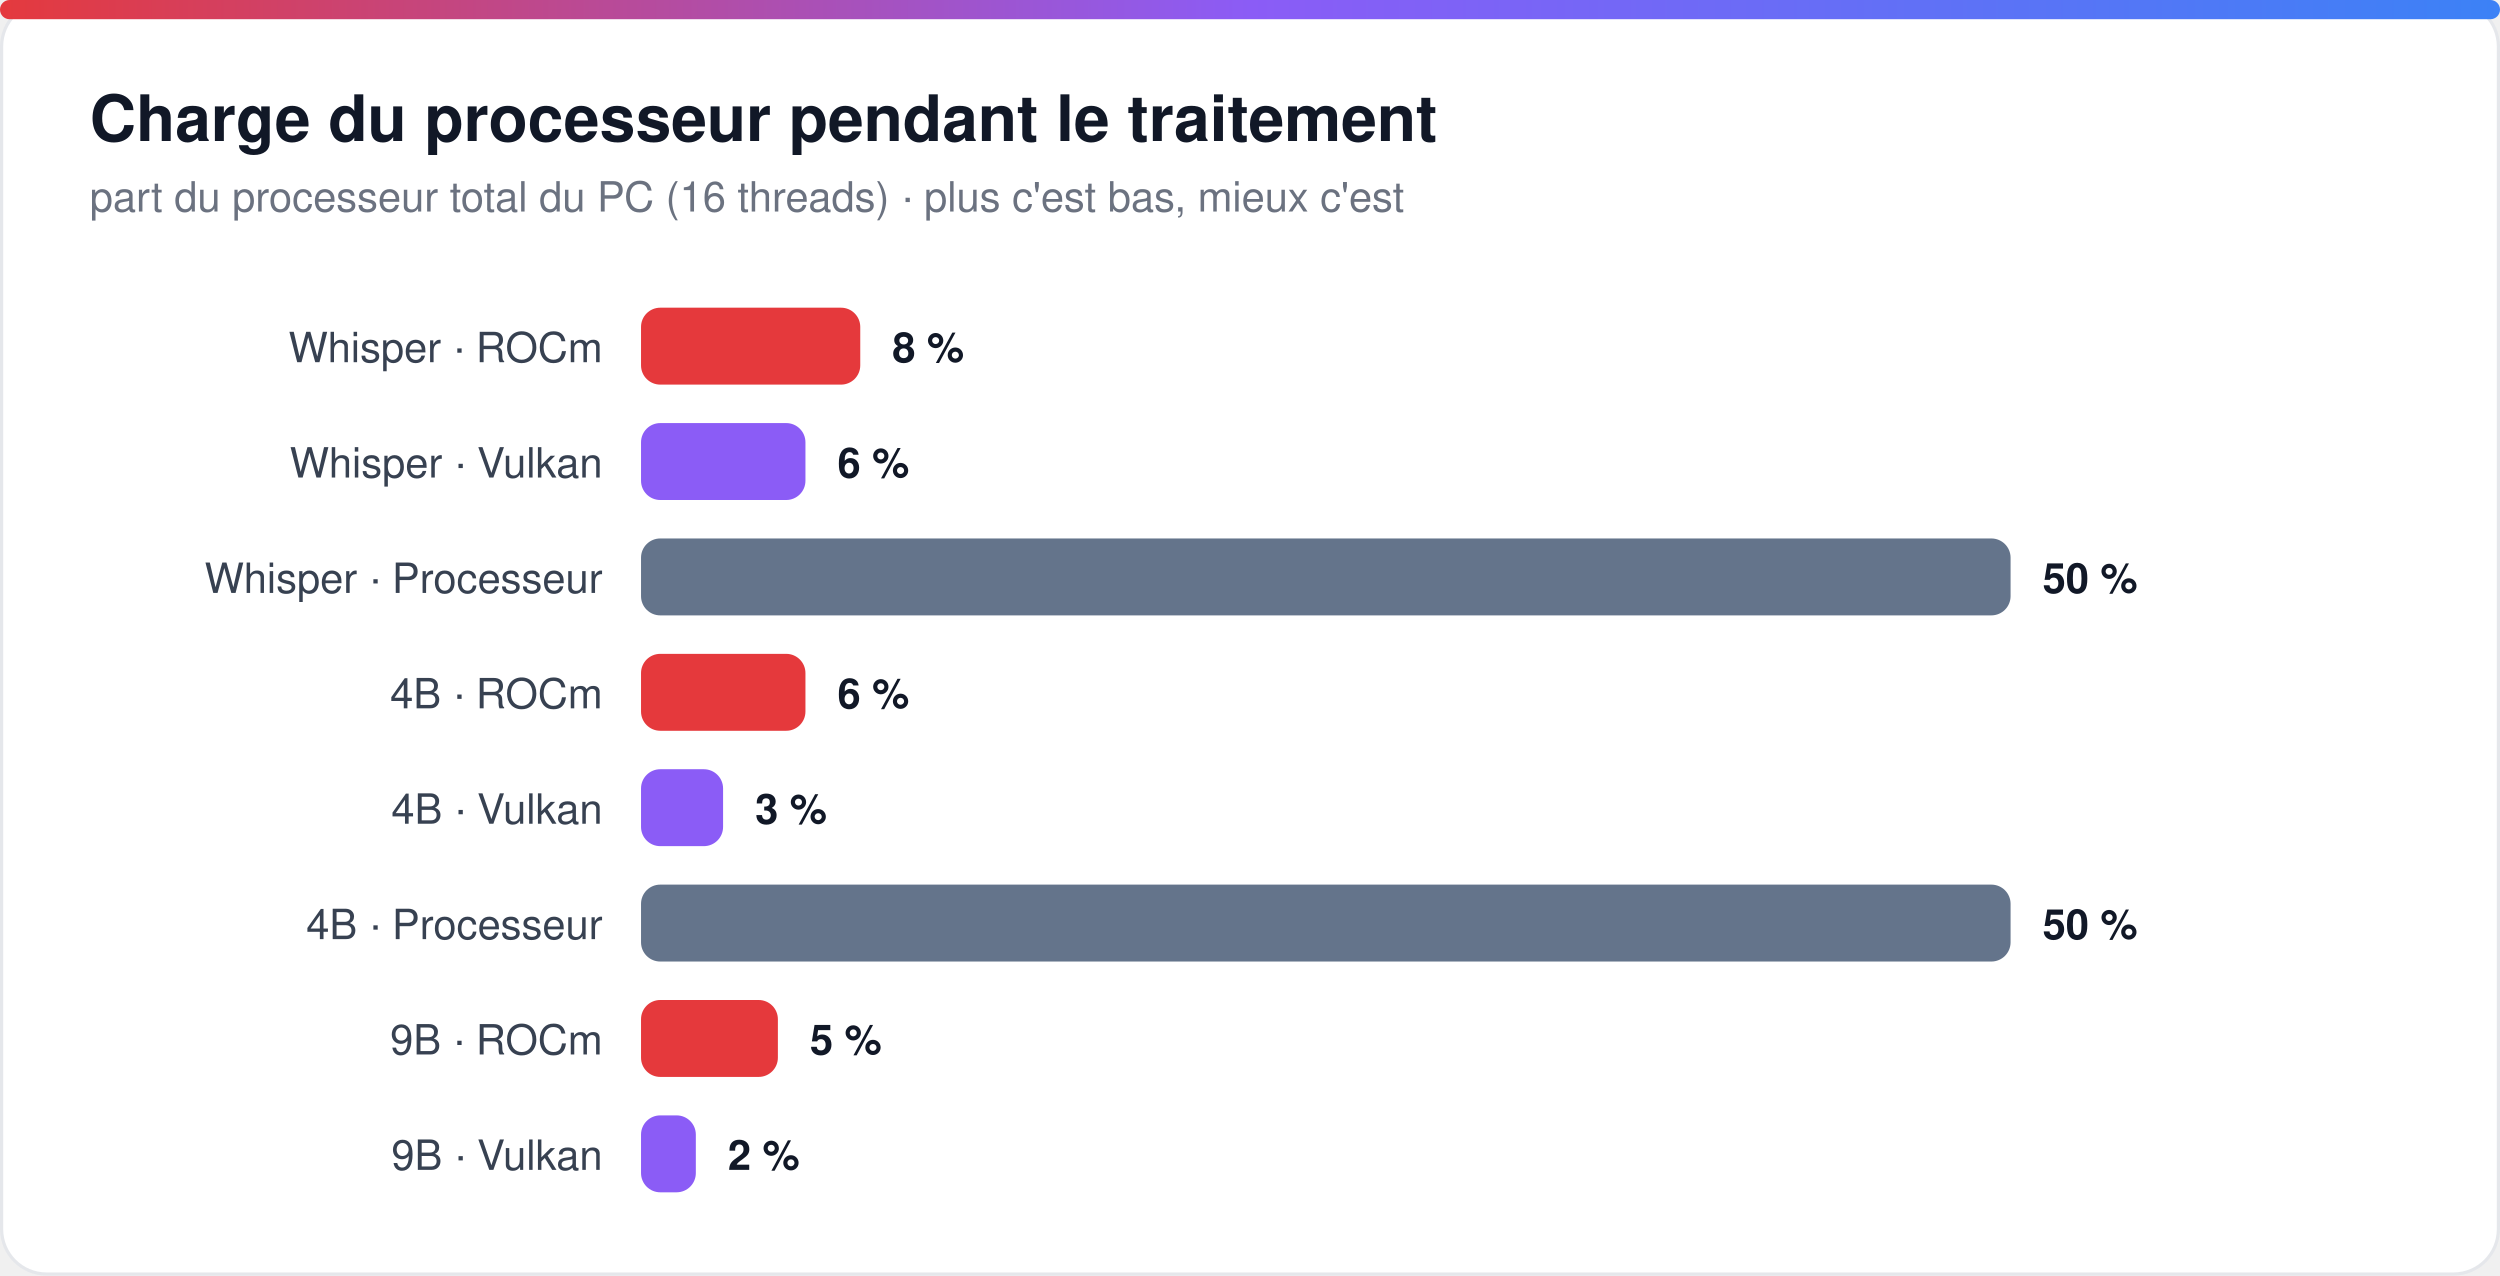
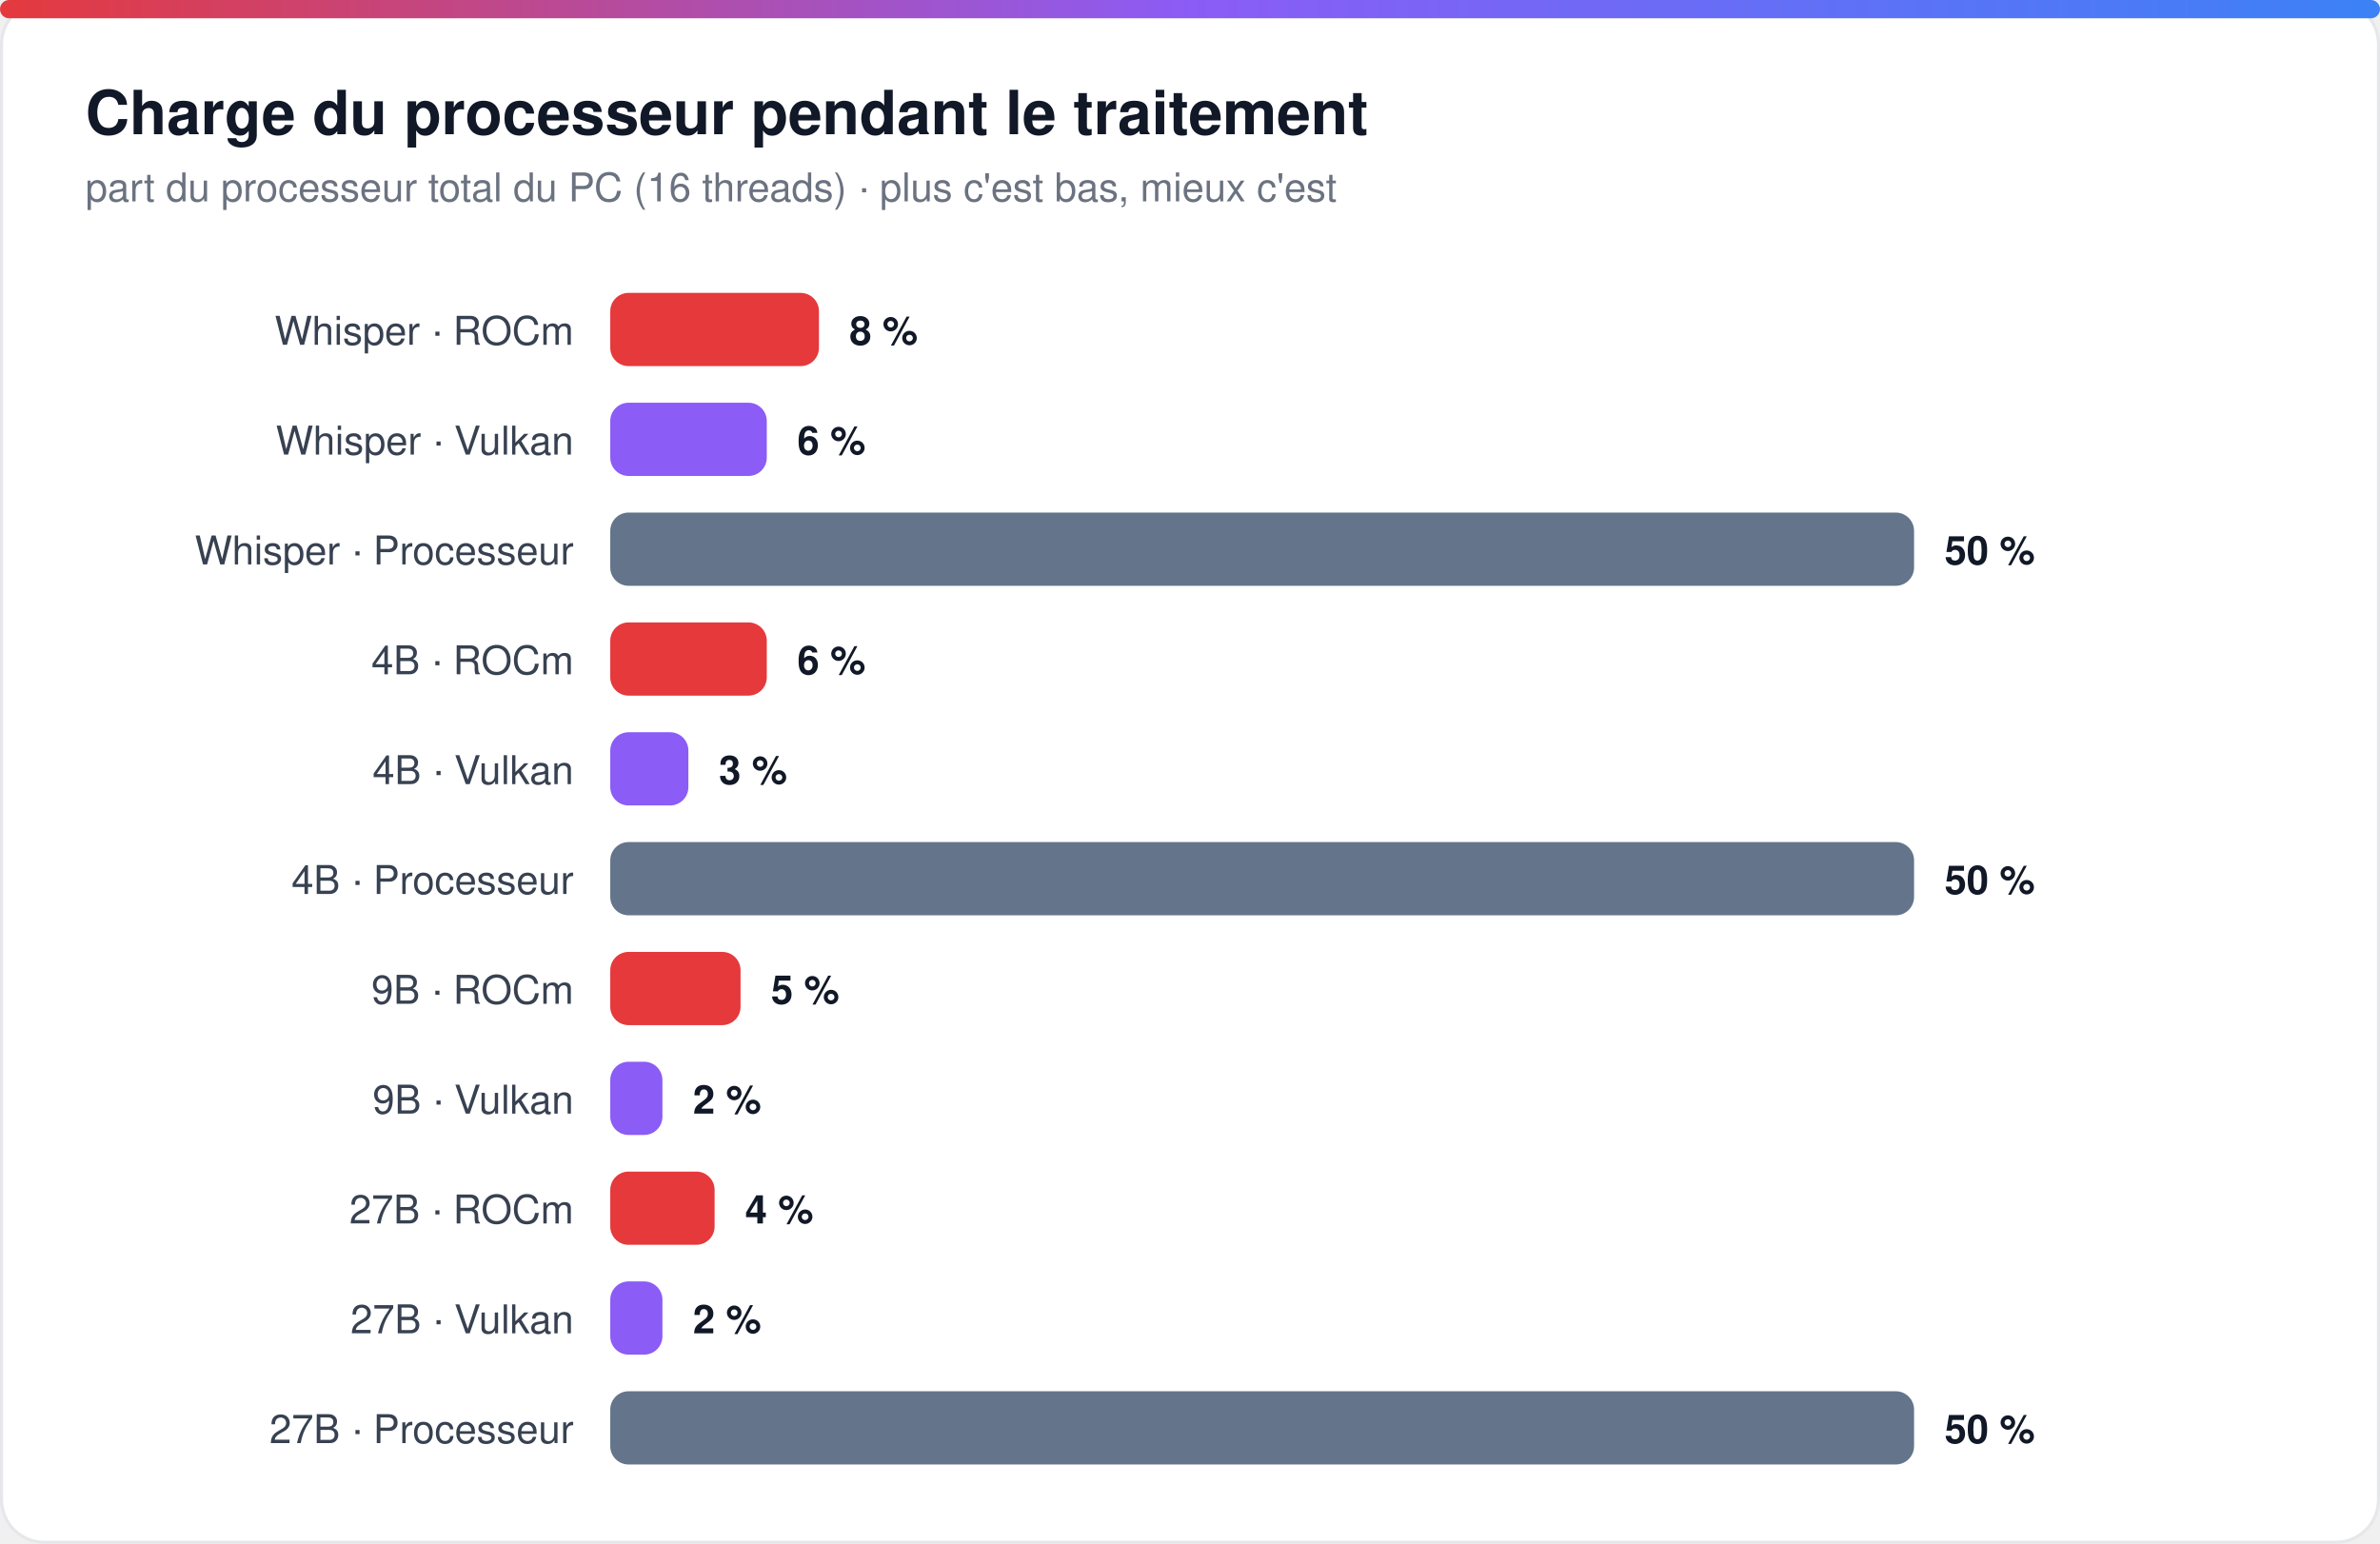
- <svg xmlns="http://www.w3.org/2000/svg" width="780" height="398" viewBox="0 0 780 398" font-family="Segoe UI, -apple-system, Helvetica, Arial, sans-serif" role="img" aria-label="Charge du processeur pendant le traitement">
-   <rect x="0.5" y="0.5" width="779" height="397" rx="14" fill="#FFFFFF" stroke="#E5E7EB" />
+ <svg xmlns="http://www.w3.org/2000/svg" width="780" height="506" viewBox="0 0 780 506" font-family="Segoe UI, -apple-system, Helvetica, Arial, sans-serif" role="img" aria-label="Charge du processeur pendant le traitement">
+   <rect x="0.5" y="0.5" width="779" height="505" rx="14" fill="#FFFFFF" stroke="#E5E7EB" />
  <rect x="0" y="0" width="780" height="6" rx="3" fill="url(#g)" />
  <defs>
    <linearGradient id="g" x1="0" x2="1">
      <stop offset="0" stop-color="#E5393C" />
      <stop offset="0.5" stop-color="#8B5CF6" />
      <stop offset="1" stop-color="#3B82F6" />
    </linearGradient>
  </defs>
  <text x="28" y="44" font-size="20" font-weight="700" fill="#111827">Charge du processeur pendant le traitement</text>
  <text x="28" y="66" font-size="13" fill="#6B7280">part du processeur total du PC (16 threads) · plus c'est bas, mieux c'est</text>
  <text x="188" y="113.0" font-size="13" fill="#374151" text-anchor="end">Whisper · ROCm</text>
  <rect x="200" y="96" width="68.4" height="24" rx="6" fill="#E5393C" />
  <text x="278.4" y="113.0" font-size="13" font-weight="600" fill="#111827">8 %</text>
  <text x="188" y="149.0" font-size="13" fill="#374151" text-anchor="end">Whisper · Vulkan</text>
  <rect x="200" y="132" width="51.3" height="24" rx="6" fill="#8B5CF6" />
  <text x="261.3" y="149.0" font-size="13" font-weight="600" fill="#111827">6 %</text>
  <text x="188" y="185.0" font-size="13" fill="#374151" text-anchor="end">Whisper · Processeur</text>
  <rect x="200" y="168" width="427.3" height="24" rx="6" fill="#64748B" />
  <text x="637.3" y="185.0" font-size="13" font-weight="600" fill="#111827">50 %</text>
  <text x="188" y="221.0" font-size="13" fill="#374151" text-anchor="end">4B · ROCm</text>
  <rect x="200" y="204" width="51.3" height="24" rx="6" fill="#E5393C" />
  <text x="261.3" y="221.0" font-size="13" font-weight="600" fill="#111827">6 %</text>
  <text x="188" y="257.0" font-size="13" fill="#374151" text-anchor="end">4B · Vulkan</text>
  <rect x="200" y="240" width="25.6" height="24" rx="6" fill="#8B5CF6" />
  <text x="235.6" y="257.0" font-size="13" font-weight="600" fill="#111827">3 %</text>
  <text x="188" y="293.0" font-size="13" fill="#374151" text-anchor="end">4B · Processeur</text>
  <rect x="200" y="276" width="427.3" height="24" rx="6" fill="#64748B" />
  <text x="637.3" y="293.0" font-size="13" font-weight="600" fill="#111827">50 %</text>
  <text x="188" y="329.0" font-size="13" fill="#374151" text-anchor="end">9B · ROCm</text>
  <rect x="200" y="312" width="42.7" height="24" rx="6" fill="#E5393C" />
  <text x="252.7" y="329.0" font-size="13" font-weight="600" fill="#111827">5 %</text>
  <text x="188" y="365.0" font-size="13" fill="#374151" text-anchor="end">9B · Vulkan</text>
  <rect x="200" y="348" width="17.1" height="24" rx="6" fill="#8B5CF6" />
  <text x="227.1" y="365.0" font-size="13" font-weight="600" fill="#111827">2 %</text>
+   <text x="188" y="401.0" font-size="13" fill="#374151" text-anchor="end">27B · ROCm</text>
+   <rect x="200" y="384" width="34.2" height="24" rx="6" fill="#E5393C" />
+   <text x="244.2" y="401.0" font-size="13" font-weight="600" fill="#111827">4 %</text>
+   <text x="188" y="437.0" font-size="13" fill="#374151" text-anchor="end">27B · Vulkan</text>
+   <rect x="200" y="420" width="17.1" height="24" rx="6" fill="#8B5CF6" />
+   <text x="227.1" y="437.0" font-size="13" font-weight="600" fill="#111827">2 %</text>
+   <text x="188" y="473.0" font-size="13" fill="#374151" text-anchor="end">27B · Processeur</text>
+   <rect x="200" y="456" width="427.3" height="24" rx="6" fill="#64748B" />
+   <text x="637.3" y="473.0" font-size="13" font-weight="600" fill="#111827">50 %</text>
</svg>
